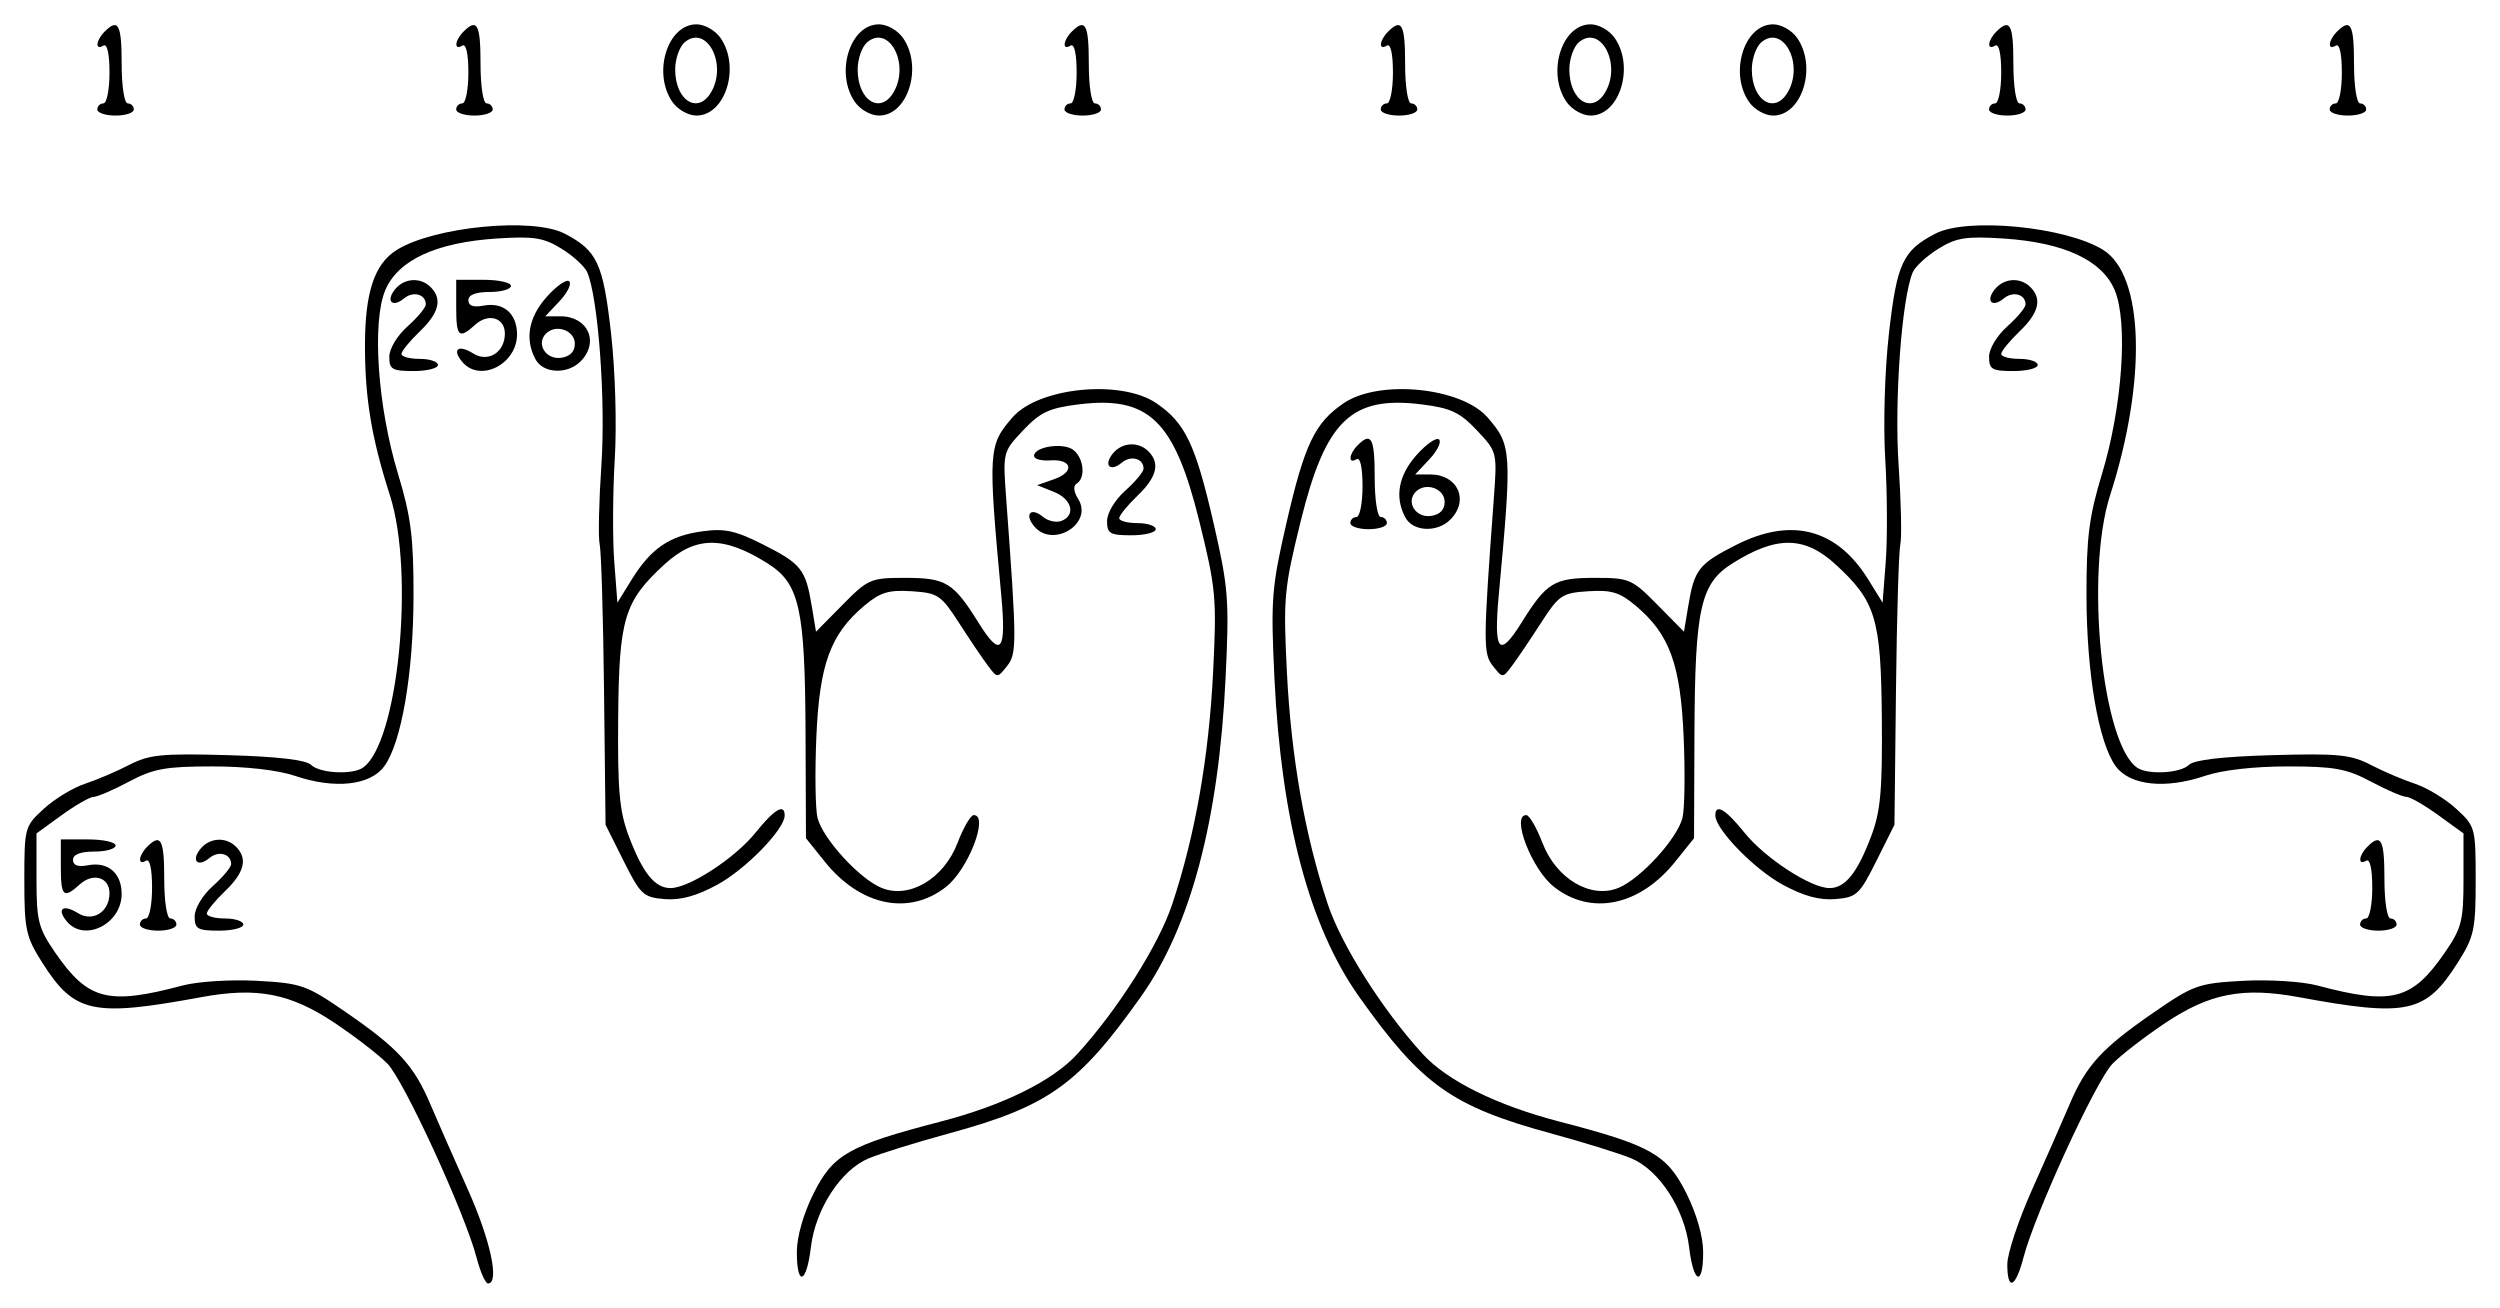
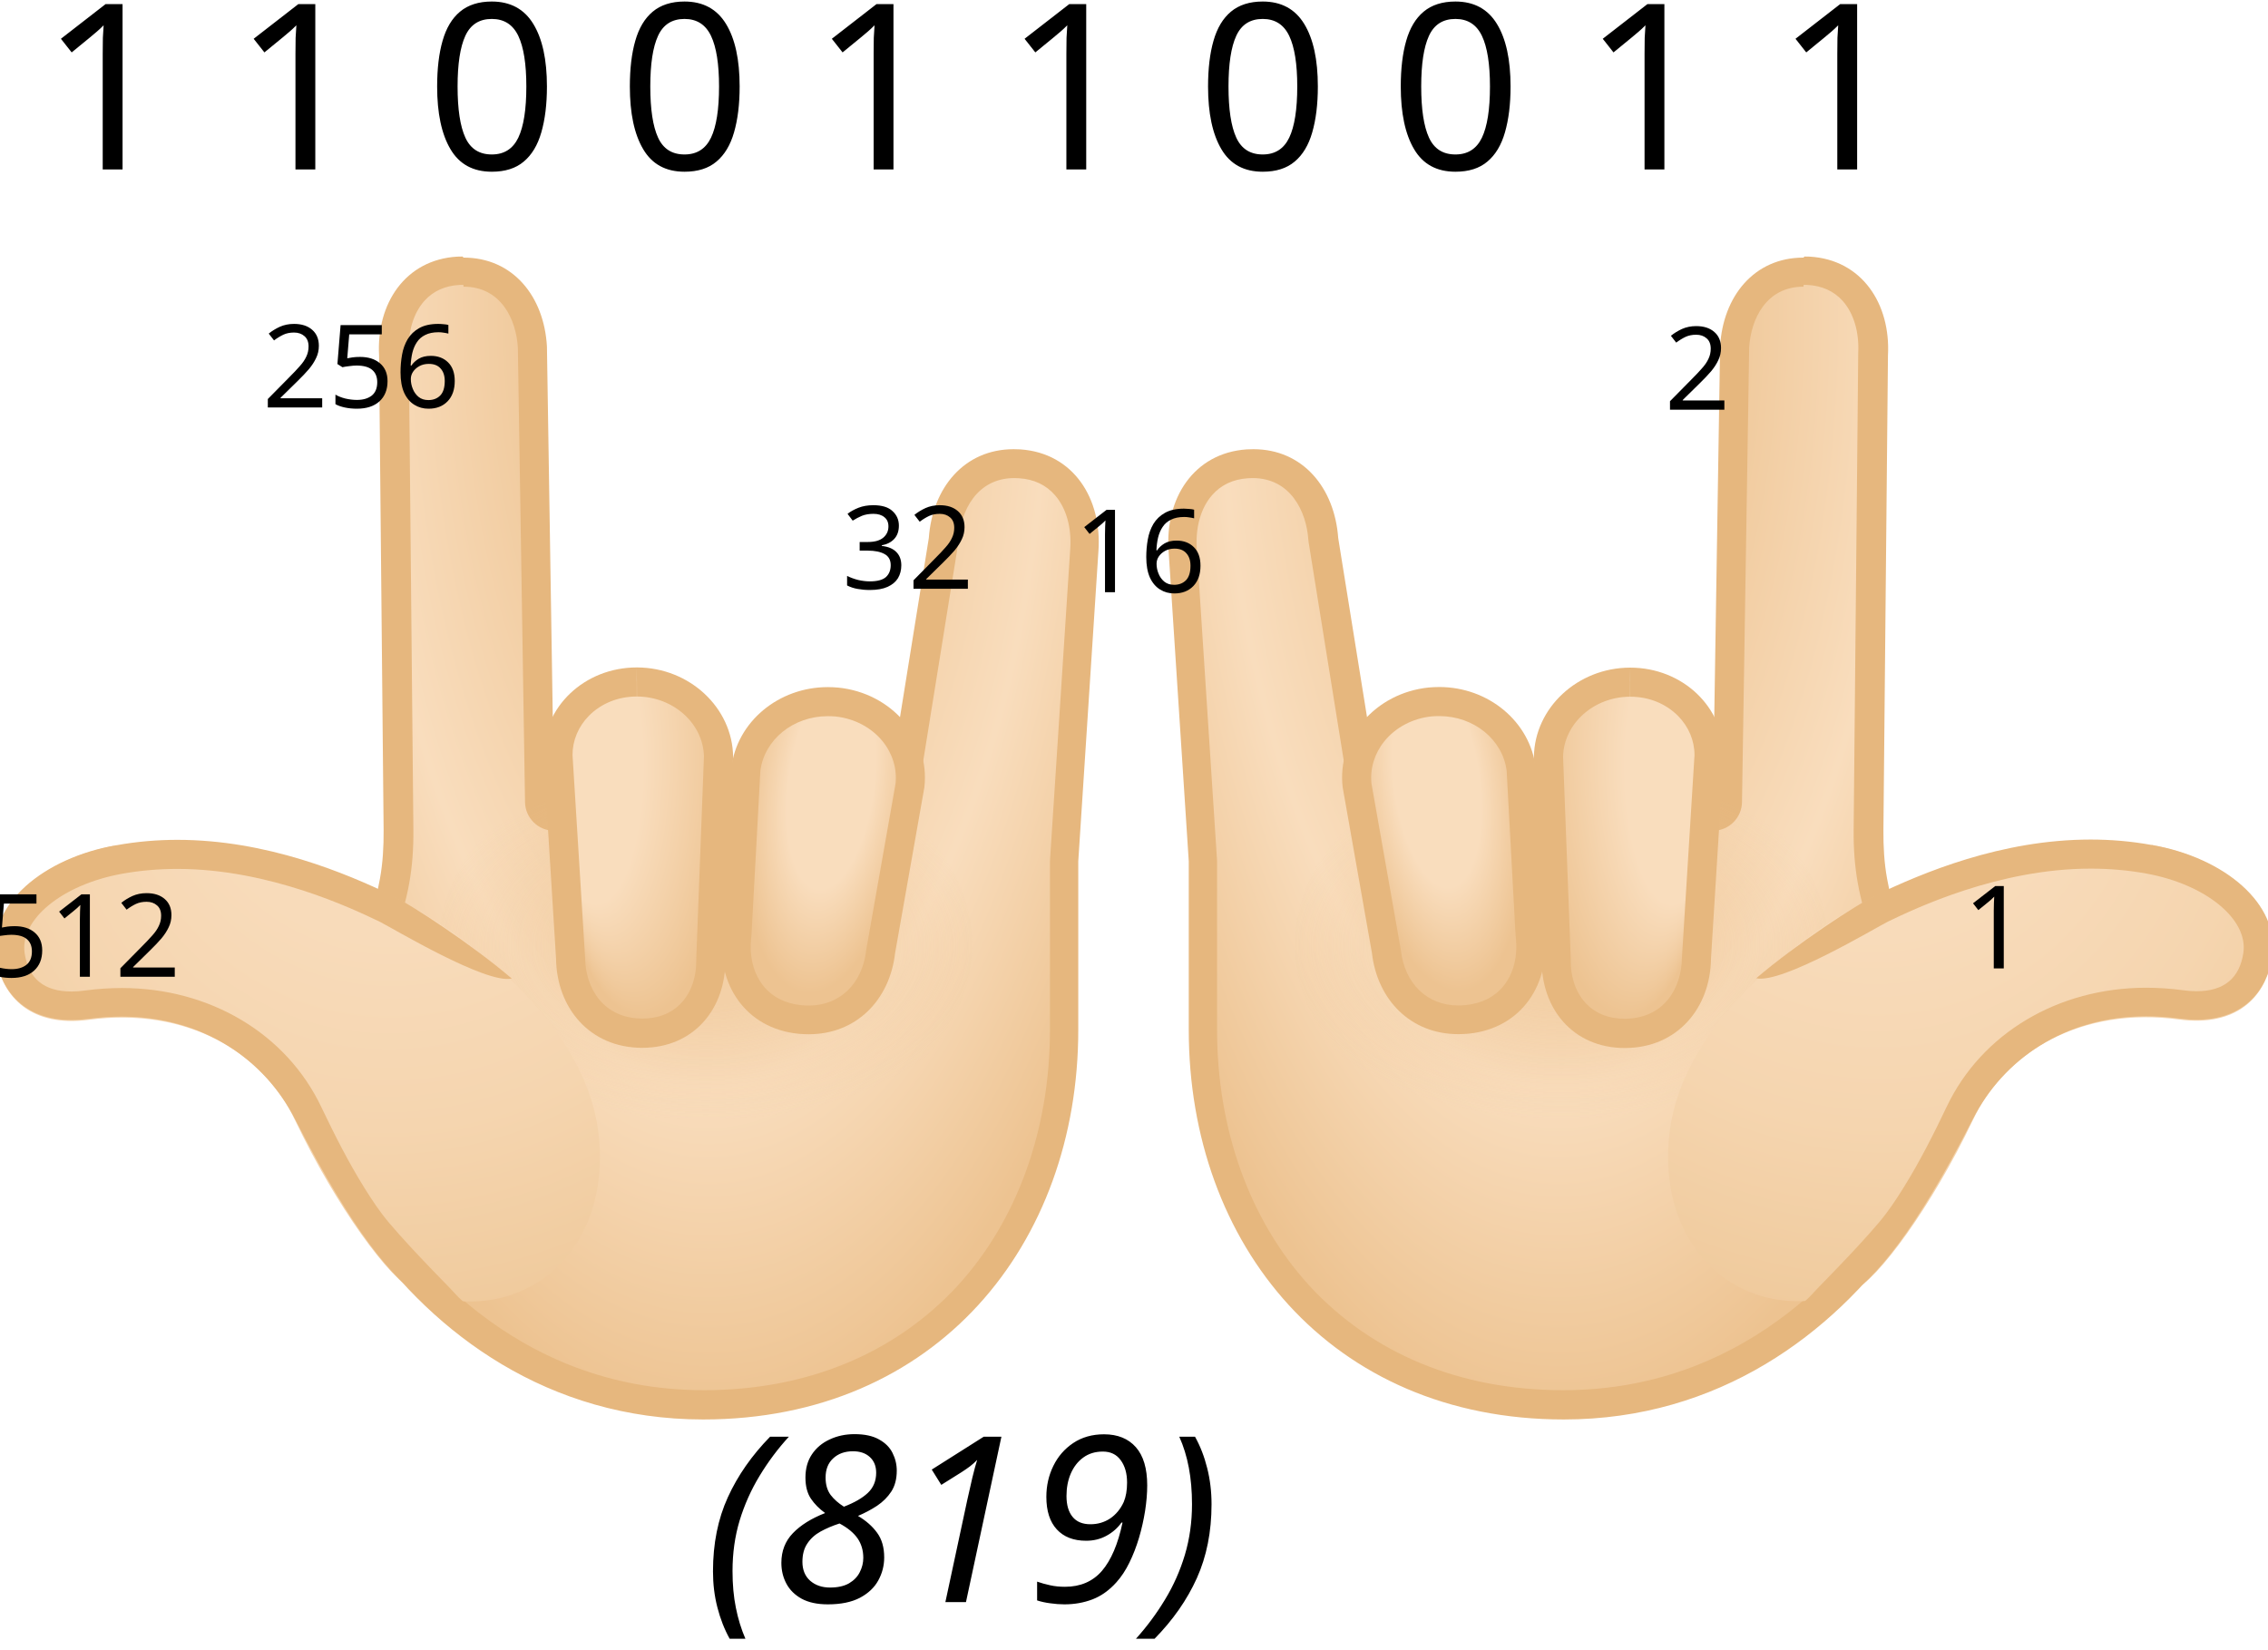
- <svg xmlns="http://www.w3.org/2000/svg" version="1.1" width="411" height="215" id="svg2">
-   <defs id="defs6" />
-   <path d="m 78.346,206.75 c -1.9,-7.283 -11.934,-29.119 -14.65,-31.881 -1.423,-1.447 -5.324,-4.459 -8.67,-6.693 -7.31,-4.881 -12.765,-5.936 -21.949,-4.242 -17.882,3.298 -20.847,2.652 -26.14,-5.694 C 4.257,154.014 4,152.833 4,144.748 c 0,-8.702 0.058,-8.913 3.216,-11.798 1.769,-1.616 4.806,-3.459 6.75,-4.097 1.944,-0.638 5.223,-2.037 7.287,-3.109 3.264,-1.695 5.377,-1.903 16.201,-1.596 8.199,0.232 12.874,0.779 13.697,1.603 1.36,1.36 6.676,1.665 8.46,0.485 C 65.428,122.386 68.24,94.299 64.098,81.415 61.093,72.065 60,65.516 60,56.852 c 0,-8.8 1.546,-13.463 5.227,-15.762 6.115,-3.819 22.334,-5.403 27.575,-2.693 5.366,2.775 6.346,4.865 7.644,16.303 0.702,6.19 0.968,15.068 0.621,20.799 -0.333,5.5 -0.371,13.056 -0.086,16.79 l 0.519,6.79 2.344,-3.79 c 3.164,-5.117 6.202,-7.198 11.586,-7.936 3.741,-0.513 5.482,-0.132 10.116,2.213 6.196,3.135 6.91,4.046 7.914,10.111 l 0.692,4.179 4.366,-4.429 C 142.697,95.19 143.135,95 148.751,95 c 6.775,0 7.975,0.732 12.136,7.403 3.67,5.883 4.579,4.755 3.714,-4.611 -2.188,-23.69 -2.131,-24.591 1.852,-29.172 4.291,-4.935 17.777,-6.288 23.596,-2.366 4.787,3.226 6.479,6.757 9.464,19.747 2.441,10.624 2.591,12.567 1.971,25.5 -1.122,23.395 -5.76,40.856 -13.903,52.338 -10.318,14.549 -15.253,18.057 -31.694,22.533 -5.288,1.44 -11.173,3.269 -13.079,4.065 -4.583,1.915 -8.756,8.339 -9.501,14.624 -0.711,5.999 -2.306,6.546 -2.306,0.789 0,-2.527 1.075,-6.301 2.75,-9.65 3.213,-6.427 5.801,-7.89 20.887,-11.811 10.32,-2.682 18.448,-6.702 22.477,-11.117 6.611,-7.244 13.374,-17.918 15.6,-24.624 3.767,-11.343 6.017,-24.12 6.719,-38.148 0.61,-12.19 0.469,-13.736 -2.269,-24.818 -4.098,-16.587 -8.301,-20.645 -19.879,-19.199 -4.808,0.601 -6.28,1.292 -9.085,4.266 -3.329,3.53 -3.344,3.59 -2.787,11.15 1.766,23.946 1.774,25.542 0.142,27.601 -1.586,2 -1.586,2 -3.099,0 -0.833,-1.1 -2.963,-4.25 -4.734,-7 -3.019,-4.686 -3.51,-5.019 -7.836,-5.299 -3.8,-0.246 -5.176,0.173 -7.794,2.376 -5.576,4.692 -7.373,9.615 -7.886,21.605 -0.251,5.875 -0.164,11.849 0.194,13.275 0.856,3.412 6.869,9.998 10.502,11.503 4.56,1.889 10.262,-1.48 12.522,-7.398 0.958,-2.508 2.155,-4.561 2.659,-4.561 2.544,0 -0.896,8.922 -4.549,11.795 -6.109,4.806 -14.095,3.147 -19.945,-4.143 L 132.5,137.803 132.432,120.651 c -0.082,-20.664 -0.981,-24.711 -6.224,-28.019 -7.261,-4.582 -11.879,-4.532 -17.006,0.185 -6.576,6.05 -7.429,8.864 -7.572,24.995 -0.108,12.181 0.192,15.542 1.757,19.688 2.27,6.015 4.27,8.5 6.84,8.5 3.069,0 10.616,-4.922 13.996,-9.127 3.092,-3.848 4.777,-4.84 4.777,-2.814 0,2.268 -6.382,8.832 -11.067,11.381 -3.438,1.871 -6.06,2.587 -8.68,2.371 -3.487,-0.289 -3.964,-0.733 -6.727,-6.264 l -2.973,-5.953 -0.25,-22.047 C 99.165,101.421 98.843,90.6 98.588,89.5 98.332,88.4 98.46,82.506 98.872,76.401 99.587,65.795 98.35,48.98 96.544,44.77 96.136,43.819 94.238,42.074 92.328,40.893 89.374,39.068 87.779,38.816 81.677,39.211 c -9.978,0.646 -16.262,3.559 -18.336,8.498 -2.22,5.287 -1.254,19.179 2.099,30.218 2.121,6.982 2.557,10.41 2.543,20 -0.019,12.8 -1.987,24.24 -4.829,28.074 -2.329,3.141 -8.15,3.759 -14.642,1.555 C 45.704,126.602 40.441,126 34.919,126 c -7.693,0 -9.698,0.366 -13.707,2.5 -2.583,1.375 -5.195,2.5 -5.804,2.5 -0.609,0 -2.975,1.353 -5.258,3.006 L 6,137.013 6,144.576 c 0,6.801 0.309,8.012 3.059,12.009 5.401,7.85 8.678,8.701 20.941,5.436 2.506,-0.667 7.932,-1.011 12.247,-0.775 7.314,0.399 8.133,0.689 14.659,5.189 8.551,5.896 11.115,8.689 13.83,15.065 1.171,2.75 3.959,9.091 6.196,14.092 C 80.646,203.891 82.166,211 80.227,211 c -0.425,0 -1.272,-1.913 -1.881,-4.25 z M 330,207.842 c 0,-1.737 1.83,-7.25 4.067,-12.25 2.237,-5 5.026,-11.342 6.196,-14.092 2.715,-6.376 5.279,-9.169 13.83,-15.065 6.527,-4.5 7.345,-4.79 14.659,-5.189 4.314,-0.235 9.74,0.108 12.247,0.775 12.264,3.264 15.54,2.414 20.941,-5.436 C 404.691,152.588 405,151.377 405,144.576 l 0,-7.564 -4.15,-3.006 C 398.567,132.353 396.201,131 395.592,131 c -0.609,0 -3.221,-1.125 -5.804,-2.5 -4.009,-2.134 -6.015,-2.5 -13.707,-2.5 -5.522,0 -10.785,0.602 -13.592,1.555 -6.492,2.204 -12.314,1.586 -14.642,-1.555 -2.842,-3.834 -4.81,-15.274 -4.829,-28.074 -0.014,-9.59 0.421,-13.018 2.543,-20 3.354,-11.038 4.319,-24.931 2.099,-30.218 -2.074,-4.939 -8.358,-7.852 -18.336,-8.498 -6.103,-0.395 -7.697,-0.143 -10.651,1.682 -1.911,1.181 -3.808,2.925 -4.216,3.877 -1.806,4.21 -3.044,21.024 -2.328,31.631 0.412,6.104 0.54,11.999 0.284,13.099 -0.256,1.1 -0.578,11.921 -0.715,24.047 l -0.25,22.047 -2.973,5.953 c -2.762,5.531 -3.24,5.975 -6.727,6.264 -2.619,0.217 -5.242,-0.499 -8.68,-2.371 C 288.382,142.89 282,136.327 282,134.059 c 0,-2.027 1.685,-1.034 4.777,2.814 3.38,4.205 10.927,9.127 13.996,9.127 2.57,0 4.57,-2.485 6.84,-8.5 1.565,-4.147 1.865,-7.507 1.757,-19.688 -0.143,-16.131 -0.996,-18.946 -7.572,-24.995 -5.127,-4.717 -9.745,-4.767 -17.006,-0.185 -5.243,3.308 -6.142,7.356 -6.224,28.019 l -0.068,17.151 -3.089,3.849 c -5.85,7.29 -13.836,8.949 -19.945,4.143 C 251.814,142.922 248.373,134 250.917,134 c 0.505,0 1.701,2.052 2.659,4.561 2.26,5.918 7.962,9.287 12.522,7.398 3.633,-1.505 9.645,-8.09 10.502,-11.503 0.358,-1.427 0.445,-7.4 0.194,-13.275 -0.513,-11.99 -2.31,-16.913 -7.886,-21.605 -2.618,-2.203 -3.994,-2.622 -7.794,-2.376 -4.325,0.28 -4.817,0.613 -7.836,5.299 -1.771,2.75 -3.902,5.9 -4.734,7 -1.514,2 -1.514,2 -3.099,0 -1.632,-2.058 -1.624,-3.654 0.142,-27.601 0.557,-7.56 0.542,-7.62 -2.787,-11.15 -2.805,-2.974 -4.278,-3.665 -9.085,-4.266 -11.579,-1.447 -15.782,2.612 -19.879,19.199 -2.738,11.082 -2.879,12.627 -2.269,24.818 0.702,14.028 2.953,26.805 6.719,38.148 2.227,6.706 8.989,17.38 15.6,24.624 4.029,4.415 12.157,8.435 22.477,11.117 15.085,3.921 17.673,5.384 20.887,11.811 1.675,3.349 2.75,7.123 2.75,9.65 0,5.756 -1.596,5.21 -2.306,-0.789 -0.744,-6.285 -4.918,-12.71 -9.501,-14.624 -1.905,-0.796 -7.791,-2.625 -13.079,-4.065 C 238.673,181.895 233.738,178.386 223.42,163.838 215.277,152.356 210.639,134.895 209.517,111.5 208.897,98.567 209.047,96.624 211.488,86 c 2.985,-12.99 4.677,-16.521 9.464,-19.747 5.819,-3.921 19.305,-2.569 23.596,2.366 3.982,4.581 4.04,5.482 1.852,29.172 -0.865,9.366 0.043,10.494 3.714,4.611 C 254.274,95.732 255.474,95 262.249,95 c 5.615,0 6.054,0.19 10.233,4.429 l 4.366,4.429 0.692,-4.179 c 1.004,-6.065 1.718,-6.976 7.914,-10.111 9.083,-4.596 16.537,-2.63 21.702,5.723 L 309.5,99.08 310.019,92.29 C 310.304,88.556 310.266,81 309.933,75.5 c -0.347,-5.732 -0.082,-14.609 0.621,-20.799 1.298,-11.438 2.278,-13.528 7.644,-16.303 5.241,-2.71 21.459,-1.127 27.575,2.693 6.706,4.188 7.189,21.472 1.129,40.325 -4.142,12.884 -1.329,40.971 4.488,44.82 1.784,1.18 7.1,0.875 8.46,-0.485 0.823,-0.823 5.498,-1.37 13.697,-1.603 10.824,-0.307 12.937,-0.099 16.201,1.596 2.064,1.072 5.344,2.471 7.287,3.109 1.944,0.638 4.981,2.482 6.75,4.097 3.158,2.885 3.216,3.096 3.216,11.798 0,8.085 -0.257,9.266 -2.937,13.492 -5.293,8.346 -8.258,8.992 -26.14,5.694 -9.184,-1.694 -14.639,-0.639 -21.949,4.242 -3.346,2.234 -7.247,5.246 -8.67,6.693 -2.716,2.762 -12.75,24.598 -14.65,31.881 C 331.348,211.757 330,212.312 330,207.842 z M 10.98,151.476 C 9.252,149.394 10.357,148.581 12.821,150.121 15.261,151.644 18,149.913 18,146.846 18,144.226 15.306,143.413 13.134,145.379 10.439,147.818 10,147.415 10,142.5 l 0,-4.5 4.5,0 c 2.475,0 4.5,0.45 4.5,1 0,0.55 -1.575,1 -3.5,1 -2.286,0 -3.5,0.472 -3.5,1.361 0,0.914 0.824,1.204 2.506,0.882 C 17.759,141.622 20,143.548 20,146.967 c 0,4.94 -6.122,8 -9.02,4.508 z M 23,152 c 0,-0.55 0.45,-1 1,-1 0.55,0 1,-2.277 1,-5.059 0,-3.118 -0.384,-4.822 -1,-4.441 -1.4,0.865 -1.251,-0.849 0.2,-2.3 2.248,-2.248 2.8,-1.204 2.8,5.3 0,3.667 0.436,6.5 1,6.5 0.55,0 1,0.45 1,1 0,0.55 -1.35,1 -3,1 -1.65,0 -3,-0.45 -3,-1 z m 9,-1.335 c 0,-1.333 1.287,-3.481 3,-5.008 1.65,-1.47 3,-3.093 3,-3.606 0,-1.678 -2.055,-2.251 -3.568,-0.995 -1.946,1.615 -3.075,0.424 -1.452,-1.532 1.517,-1.828 4.169,-1.975 5.82,-0.324 1.954,1.954 1.39,4.244 -1.8,7.3 -1.65,1.581 -3,3.24 -3,3.687 0,0.447 1.35,0.813 3,0.813 1.65,0 3,0.45 3,1 0,0.55 -1.8,1 -4,1 -3.524,0 -4,-0.278 -4,-2.335 z M 388,152 c 0,-0.55 0.45,-1 1,-1 0.55,0 1,-2.277 1,-5.059 0,-3.118 -0.384,-4.822 -1,-4.441 -1.4,0.865 -1.251,-0.849 0.2,-2.3 2.248,-2.248 2.8,-1.204 2.8,5.3 0,3.667 0.436,6.5 1,6.5 0.55,0 1,0.45 1,1 0,0.55 -1.35,1 -3,1 -1.65,0 -3,-0.45 -3,-1 z M 170.022,86.526 c -1.669,-2.011 -0.555,-3.214 1.441,-1.557 0.831,0.69 2.192,0.993 3.024,0.674 2.433,-0.934 1.743,-3.601 -1.237,-4.787 l -2.75,-1.094 2.8,-0.981 c 3.429,-1.201 2.97,-3.351 -0.659,-3.093 C 171.188,75.792 170,75.463 170,74.957 c 0,-1.555 4.918,-2.27 6.513,-0.947 1.686,1.399 1.979,4.567 0.507,5.477 -0.617,0.381 -0.527,1.331 0.243,2.562 2.512,4.022 -4.183,8.161 -7.241,4.477 z M 182,85.665 c 0,-1.333 1.287,-3.481 3,-5.008 1.65,-1.47 3,-3.093 3,-3.606 0,-1.678 -2.055,-2.251 -3.568,-0.995 -1.946,1.615 -3.075,0.424 -1.452,-1.532 1.517,-1.828 4.169,-1.975 5.82,-0.324 1.954,1.954 1.39,4.244 -1.8,7.3 -1.65,1.581 -3,3.24 -3,3.687 0,0.447 1.35,0.813 3,0.813 1.65,0 3,0.45 3,1 0,0.55 -1.8,1 -4,1 -3.524,0 -4,-0.278 -4,-2.335 z M 222,86 c 0,-0.55 0.45,-1 1,-1 0.55,0 1,-2.277 1,-5.059 0,-3.118 -0.384,-4.822 -1,-4.441 -1.4,0.865 -1.251,-0.849 0.2,-2.3 2.248,-2.248 2.8,-1.204 2.8,5.3 0,3.667 0.436,6.5 1,6.5 0.55,0 1,0.45 1,1 0,0.55 -1.35,1 -3,1 -1.65,0 -3,-0.45 -3,-1 z m 9.035,-0.934 c -1.791,-3.346 -1.138,-6.919 1.882,-10.299 1.605,-1.796 3.256,-2.926 3.671,-2.512 0.414,0.414 -0.302,1.876 -1.592,3.249 L 232.651,78 l 2.474,0 c 4.557,0 6.457,4.274 3.303,7.429 -2.172,2.172 -6.141,1.978 -7.393,-0.363 z M 237.5,82.514 c 0,-2.206 -3.109,-3.305 -4.739,-1.675 -1.681,1.681 -0.023,4.337 2.485,3.981 C 236.721,84.611 237.5,83.813 237.5,82.514 z M 64,58.665 c 0,-1.333 1.287,-3.481 3,-5.008 1.65,-1.47 3,-3.093 3,-3.606 0,-1.678 -2.055,-2.251 -3.568,-0.995 -1.946,1.615 -3.075,0.424 -1.452,-1.532 C 66.497,45.696 69.149,45.549 70.8,47.2 c 1.954,1.954 1.39,4.244 -1.8,7.3 -1.65,1.581 -3,3.24 -3,3.687 C 66,58.634 67.35,59 69,59 c 1.65,0 3,0.45 3,1 0,0.55 -1.8,1 -4,1 -3.524,0 -4,-0.278 -4,-2.335 z m 11.98,0.811 C 74.252,57.394 75.357,56.581 77.821,58.121 80.261,59.644 83,57.913 83,54.846 83,52.226 80.306,51.413 78.134,53.379 75.439,55.818 75,55.415 75,50.5 l 0,-4.5 4.5,0 c 2.475,0 4.5,0.45 4.5,1 0,0.55 -1.575,1 -3.5,1 -2.286,0 -3.5,0.472 -3.5,1.361 0,0.914 0.824,1.204 2.506,0.882 C 82.759,49.622 85,51.548 85,54.967 c 0,4.94 -6.122,8 -9.02,4.508 z m 12.055,-0.41 c -1.791,-3.346 -1.138,-6.919 1.882,-10.299 1.605,-1.796 3.256,-2.926 3.671,-2.512 0.414,0.414 -0.302,1.876 -1.592,3.249 L 89.651,52 l 2.474,0 c 4.557,0 6.457,4.274 3.303,7.429 -2.172,2.172 -6.141,1.978 -7.393,-0.363 z M 94.5,56.514 c 0,-2.206 -3.109,-3.305 -4.739,-1.675 -1.681,1.681 -0.023,4.337 2.485,3.981 C 93.721,58.611 94.5,57.813 94.5,56.514 z M 327,58.665 c 0,-1.333 1.287,-3.481 3,-5.008 1.65,-1.47 3,-3.093 3,-3.606 0,-1.678 -2.055,-2.251 -3.568,-0.995 -1.946,1.615 -3.075,0.424 -1.452,-1.532 1.517,-1.828 4.169,-1.975 5.82,-0.324 1.954,1.954 1.39,4.244 -1.8,7.3 -1.65,1.581 -3,3.24 -3,3.687 0,0.447 1.35,0.813 3,0.813 1.65,0 3,0.45 3,1 0,0.55 -1.8,1 -4,1 -3.524,0 -4,-0.278 -4,-2.335 z M 16,18 c 0,-0.55 0.45,-1 1,-1 0.55,0 1,-2.277 1,-5.059 C 18,8.823 17.616,7.119 17,7.5 15.6,8.365 15.749,6.651 17.2,5.2 19.448,2.952 20,3.996 20,10.5 c 0,3.667 0.436,6.5 1,6.5 0.55,0 1,0.45 1,1 0,0.55 -1.35,1 -3,1 -1.65,0 -3,-0.45 -3,-1 z m 59,0 c 0,-0.55 0.45,-1 1,-1 0.55,0 1,-2.277 1,-5.059 C 77,8.823 76.616,7.119 76,7.5 74.6,8.365 74.749,6.651 76.2,5.2 78.448,2.952 79,3.996 79,10.5 c 0,3.667 0.436,6.5 1,6.5 0.55,0 1,0.45 1,1 0,0.55 -1.35,1 -3,1 -1.65,0 -3,-0.45 -3,-1 z m 35.557,-1.223 C 107.237,12.038 109.718,4 114.5,4 c 1.333,0 3.074,0.982 3.943,2.223 C 121.763,10.962 119.282,19 114.5,19 c -1.333,0 -3.074,-0.982 -3.943,-2.223 z m 6.47,-1.827 C 119.531,10.271 116.075,4.033 112.584,6.93 111.713,7.653 111,9.675 111,11.422 c 0,5.241 3.891,7.519 6.026,3.528 z m 23.53,1.827 C 137.237,12.038 139.718,4 144.5,4 c 1.333,0 3.074,0.982 3.943,2.223 C 151.763,10.962 149.282,19 144.5,19 c -1.333,0 -3.074,-0.982 -3.943,-2.223 z m 6.47,-1.827 C 149.531,10.271 146.075,4.033 142.584,6.93 141.713,7.653 141,9.675 141,11.422 c 0,5.241 3.891,7.519 6.026,3.528 z M 175,18 c 0,-0.55 0.45,-1 1,-1 0.55,0 1,-2.277 1,-5.059 0,-3.118 -0.384,-4.822 -1,-4.441 -1.4,0.865 -1.251,-0.849 0.2,-2.3 2.248,-2.248 2.8,-1.204 2.8,5.3 0,3.667 0.436,6.5 1,6.5 0.55,0 1,0.45 1,1 0,0.55 -1.35,1 -3,1 -1.65,0 -3,-0.45 -3,-1 z m 52,0 c 0,-0.55 0.45,-1 1,-1 0.55,0 1,-2.277 1,-5.059 0,-3.118 -0.384,-4.822 -1,-4.441 -1.4,0.865 -1.251,-0.849 0.2,-2.3 2.248,-2.248 2.8,-1.204 2.8,5.3 0,3.667 0.436,6.5 1,6.5 0.55,0 1,0.45 1,1 0,0.55 -1.35,1 -3,1 -1.65,0 -3,-0.45 -3,-1 z m 30.557,-1.223 C 254.237,12.038 256.718,4 261.5,4 c 1.333,0 3.074,0.982 3.943,2.223 C 268.763,10.962 266.282,19 261.5,19 c -1.333,0 -3.074,-0.982 -3.943,-2.223 z m 6.47,-1.827 C 266.531,10.271 263.075,4.033 259.584,6.93 258.713,7.653 258,9.675 258,11.422 c 0,5.241 3.891,7.519 6.026,3.528 z m 23.53,1.827 C 284.237,12.038 286.718,4 291.5,4 c 1.333,0 3.074,0.982 3.943,2.223 C 298.763,10.962 296.282,19 291.5,19 c -1.333,0 -3.074,-0.982 -3.943,-2.223 z m 6.47,-1.827 C 296.531,10.271 293.075,4.033 289.584,6.93 288.713,7.653 288,9.675 288,11.422 c 0,5.241 3.891,7.519 6.026,3.528 z M 327,18 c 0,-0.55 0.45,-1 1,-1 0.55,0 1,-2.277 1,-5.059 0,-3.118 -0.384,-4.822 -1,-4.441 -1.4,0.865 -1.251,-0.849 0.2,-2.3 2.248,-2.248 2.8,-1.204 2.8,5.3 0,3.667 0.436,6.5 1,6.5 0.55,0 1,0.45 1,1 0,0.55 -1.35,1 -3,1 -1.65,0 -3,-0.45 -3,-1 z m 56,0 c 0,-0.55 0.45,-1 1,-1 0.55,0 1,-2.277 1,-5.059 0,-3.118 -0.384,-4.822 -1,-4.441 -1.4,0.865 -1.251,-0.849 0.2,-2.3 2.248,-2.248 2.8,-1.204 2.8,5.3 0,3.667 0.436,6.5 1,6.5 0.55,0 1,0.45 1,1 0,0.55 -1.35,1 -3,1 -1.65,0 -3,-0.45 -3,-1 z" id="path2987" style="fill:#000000" />
+ <svg xmlns="http://www.w3.org/2000/svg" class="iconify iconify--noto" width="1463" height="1064" aria-hidden="true" preserveAspectRatio="xMidYMid" role="img" version="1.1" viewBox="0 0 234 170">
+   <defs>
+     <radialGradient id="IconifyId17ecdb2904d178eab9960-2" cx="67.2" cy="493" r="80.7" gradientTransform="matrix(.786 .232 -.253 .843 -28.6 -436)" gradientUnits="userSpaceOnUse">
+       <stop stop-color="#F9DDBD" offset="0" />
+       <stop stop-color="#F8DBBA" offset=".327" />
+       <stop stop-color="#F5D5AF" offset=".604" />
+       <stop stop-color="#F0CB9E" offset=".862" />
+       <stop stop-color="#EDC391" offset="1" />
+     </radialGradient>
+     <radialGradient id="IconifyId17ecdb2904d178eab9959-4" cx="-439" cy="70.3" r="22.1" gradientTransform="matrix(-.123 .977 .395 .0458 -138 428)" gradientUnits="userSpaceOnUse">
+       <stop stop-color="#F9DDBD" offset=".5" />
+       <stop stop-color="#EDC391" offset="1" />
+     </radialGradient>
+     <radialGradient id="IconifyId17ecdb2904d178eab9958-5" cx="49.1" cy="258" r="29.6" fx="55.2" fy="230" gradientTransform="matrix(.00672 .985 .336 .00369 -163 -52.2)" gradientUnits="userSpaceOnUse">
+       <stop stop-color="#F9DDBD" offset=".5" />
+       <stop stop-color="#EDC391" offset="1" />
+     </radialGradient>
+     <radialGradient id="IconifyId17ecdb2904d178eab9957-3" cx="48.1" cy="75.2" r="29.6" gradientTransform="matrix(1 0 0 .61 21.1 -26.9)" gradientUnits="userSpaceOnUse">
+       <stop stop-color="#EDC391" offset=".34" />
+       <stop stop-color="#EDC391" stop-opacity="0" offset="1" />
+     </radialGradient>
+     <radialGradient id="IconifyId17ecdb2904d178eab9956-5" cx="48" cy="9.95" r="116" gradientTransform="matrix(.00218 .991 .442 -.00095 -73.6 -93.2)" gradientUnits="userSpaceOnUse">
+       <stop stop-color="#EDC391" offset=".242" />
+       <stop stop-color="#F9DDBD" offset=".688" />
+       <stop stop-color="#EDC391" offset=".992" />
+     </radialGradient>
+   </defs>
+   <radialGradient id="IconifyId17ecdb2904d178eab9956" cx="48" cy="9.95" r="116" gradientTransform="matrix(-.00218 .991 -.442 -.00095 52.5 -37)" gradientUnits="userSpaceOnUse">
+     <stop stop-color="#EDC391" offset=".242" />
+     <stop stop-color="#F9DDBD" offset=".688" />
+     <stop stop-color="#EDC391" offset=".992" />
+   </radialGradient>
+   <radialGradient id="IconifyId17ecdb2904d178eab9957" cx="48.1" cy="75.2" r="29.6" gradientTransform="matrix(1 0 0 .61 0 29.2)" gradientUnits="userSpaceOnUse">
+     <stop stop-color="#EDC391" offset=".34" />
+     <stop stop-color="#EDC391" stop-opacity="0" offset="1" />
+   </radialGradient>
+   <radialGradient id="IconifyId17ecdb2904d178eab9958" cx="49.1" cy="258" r="29.6" fx="55.2" fy="230" gradientTransform="matrix(-.00672 .985 -.336 .00369 142 4.02)" gradientUnits="userSpaceOnUse">
+     <stop stop-color="#F9DDBD" offset=".5" />
+     <stop stop-color="#EDC391" offset="1" />
+   </radialGradient>
+   <radialGradient id="IconifyId17ecdb2904d178eab9959" cx="-439" cy="70.3" r="22.1" gradientTransform="matrix(.123 .977 -.395 .0458 117 484)" gradientUnits="userSpaceOnUse">
+     <stop stop-color="#F9DDBD" offset=".5" />
+     <stop stop-color="#EDC391" offset="1" />
+   </radialGradient>
+   <radialGradient id="IconifyId17ecdb2904d178eab9960" cx="67.2" cy="493" r="80.7" gradientTransform="matrix(-.786 .232 .253 .843 7.46 -380)" gradientUnits="userSpaceOnUse">
+     <stop stop-color="#F9DDBD" offset="0" />
+     <stop stop-color="#F8DBBA" offset=".327" />
+     <stop stop-color="#F5D5AF" offset=".604" />
+     <stop stop-color="#F0CB9E" offset=".862" />
+     <stop stop-color="#EDC391" offset="1" />
+   </radialGradient>
+   <g transform="translate(113 22.3)">
+     <path d="m48.3 122c-21.9 0-37.2-15.9-37.2-38.8v-17.4l-2.08-32.1c-0.19-2.65 0.5-5.01 1.93-6.66 1.17-1.35 2.81-2.13 4.73-2.27 0.2-0.01 0.4-0.02 0.59-0.02 4.07 0 6.92 3.05 7.25 7.77 0 0.04 0.01 0.09 0.01 0.13l3.86 24c0.12 0.72 0.74 1.26 1.47 1.26 9.94 0.05 23.2 1.28 34.6 3.21a1.48 1.48 0 0 0 1.21-0.33c0.34-0.28 0.53-0.69 0.54-1.13l0.74-47c0.21-3.8 2.49-7.7 7.1-7.7 0.15 0 0.3 0 0.46 0.01 2.11 0.11 3.86 1.02 5.05 2.61 1.16 1.56 1.73 3.7 1.6 6.02l-0.47 49c-0.02 1.94 0.11 3.66 0.4 5.27 1.35 7.53 4.85 9.15 7.16 10.2 1 0.47 1.58 0.75 1.84 1.25 1.76 3.39 0.3 12.3-5.18 21.3-3.88 6.41-15.2 21.3-35.6 21.3z" fill="url(#IconifyId17ecdb2904d178eab9956)" />
+     <path d="m73.1 7c0.12 0 0.25 0 0.38 0.01 1.5 0.08 2.72 0.63 3.63 1.64 1.14 1.27 1.73 3.24 1.61 5.41v0.14l-0.47 49c-0.02 2.03 0.12 3.84 0.43 5.55 1.49 8.29 5.57 10.2 8 11.3 0.42 0.2 0.99 0.46 1.15 0.61 1.26 2.51 0.5 10.5-5.15 19.8-3.77 6.18-14.6 20.6-34.4 20.6-10.6 0-19.7-3.75-26.2-10.8-6.14-6.73-9.51-16.1-9.51-26.4v-17.4c0-0.06 0-0.13-0.01-0.19l-2.08-32c-0.16-2.21 0.41-4.24 1.57-5.56 0.92-1.06 2.16-1.65 3.7-1.75 0.17-0.01 0.33-0.02 0.49-0.02 3.91 0 5.55 3.44 5.75 6.38l0.03 0.26 3.86 24a2.99 2.99 0 0 0 2.95 2.52c9.86 0.05 23 1.27 34.4 3.19 0.17 0.03 0.33 0.04 0.5 0.04a3 3 0 0 0 3-2.95l0.74-46.9c0.17-2.92 1.74-6.29 5.6-6.29m0-3c-5.09 0-8.31 4-8.6 9.17l-0.74 47c-10.6-1.79-24-3.18-34.8-3.23l-3.86-24c-0.37-5.19-3.66-9.17-8.75-9.17-0.23 0-0.46 0.01-0.7 0.02-5.48 0.38-8.44 5.09-8.05 10.5l2.08 32v17.4c0 22.1 14.6 40.2 38.7 40.2 32 0 47-35.5 42.2-44.8-1.53-2.95-7.04-0.96-8.85-11-0.3-1.64-0.39-3.32-0.38-4.99l0.47-49c0.29-5.32-2.68-9.89-8.08-10.2-0.18-0.01-0.36-0.01-0.53-0.01z" fill="#e6b77e" />
+     <ellipse cx="48.1" cy="75.1" rx="27.5" ry="20.5" fill="url(#IconifyId17ecdb2904d178eab9957)" opacity=".4" />
+     <path d="m54.7 84.2c-2.01 0-3.74-0.67-5-1.95-1.37-1.39-2.11-3.4-2.08-5.67l-0.8-21c0.05-4.17 3.82-7.64 8.4-7.66 2.36 0 4.49 0.87 6.04 2.44 1.39 1.41 2.15 3.25 2.12 5.18l-1.29 20.8c-0.06 4.61-3.08 7.79-7.36 7.81z" fill="url(#IconifyId17ecdb2904d178eab9958)" />
+     <path d="m55.2 46.5v3c1.92 0 3.67 0.71 4.94 1.99 1.09 1.11 1.69 2.54 1.69 4.04l-1.29 20.8c0 0.05 0 0.1-0.01 0.15-0.04 3.1-1.86 6.23-5.89 6.25-1.63 0-2.95-0.51-3.93-1.5-1.09-1.1-1.67-2.73-1.65-4.6v-0.15l-0.79-20.8c0.08-3.4 3.16-6.17 6.91-6.18l0.02-3m0 0h-0.04c-5.4 0.02-9.83 4.15-9.9 9.21l0.8 20.9c-0.06 5.05 3.21 9.14 8.58 9.14h0.04c5.4-0.02 8.79-4.15 8.85-9.21l1.3-20.9c0.07-5.06-4.24-9.14-9.63-9.14z" fill="#e6b77e" />
+     <path d="m37.5 82.8c-3.95 0-6.94-2.83-7.42-7.05l-3.03-17.2c-0.21-1.89 0.37-3.86 1.65-5.45 1.41-1.75 3.56-2.89 5.91-3.13 0.31-0.03 0.63-0.05 0.94-0.05 4.36 0 7.99 3.03 8.45 7.05l0.91 17c0.28 2.44-0.28 4.62-1.57 6.22-1.17 1.45-2.87 2.33-4.91 2.54-0.32 0.04-0.63 0.05-0.93 0.05z" fill="url(#IconifyId17ecdb2904d178eab9959)" />
+     <path d="m35.5 51.5c3.56 0 6.54 2.42 6.95 5.64l0.92 17c0 0.06 0.01 0.12 0.02 0.18 0.22 1.95-0.22 3.73-1.26 5.02-0.91 1.13-2.26 1.82-3.9 1.98-0.26 0.03-0.52 0.04-0.77 0.04-3.2 0-5.53-2.24-5.93-5.72l-0.03-0.18-3-17c-0.16-1.55 0.31-3.09 1.32-4.35 1.16-1.44 2.94-2.38 4.89-2.58 0.27-0.02 0.53-0.03 0.79-0.03m0-3c-0.36 0-0.72 0.02-1.09 0.05-5.5 0.56-9.48 5.18-8.88 10.3l3.02 17.1c0.55 4.81 3.98 8.37 8.91 8.37 0.35 0 0.71-0.02 1.07-0.05 5.5-0.56 8.43-5.18 7.84-10.3l-0.92-17.1c-0.56-4.81-4.9-8.37-9.95-8.37z" fill="#e6b77e" />
+     <path d="m109 64.8c7.5 1.38 13.2 6.12 12.4 11.6-0.61 4.13-3.7 7.19-9.56 6.41-10.1-1.35-18 3.32-21.3 10.4-4.19 8.8-9.88 16.6-12.4 17.6-10.7 4.02-20.3-3.74-18.9-16.2 1.53-13.2 17.1-22.5 21.2-24.5 5.86-2.82 16.7-7.35 28.5-5.2z" fill="url(#IconifyId17ecdb2904d178eab9960)" />
+     <path d="m109 64.8c-2.14-0.39-4.25-0.56-6.3-0.56-9.24 0-17.4 3.45-22.2 5.76-1.83 0.88-8.15 5-12.3 8.55 2.62 0.62 12.3-5.2 13.6-5.85 2.81-1.35 11.4-5.46 20.9-5.46 1.96 0 3.9 0.17 5.76 0.51 6.13 1.12 10.5 4.71 10 8.17-0.39 2.64-2.01 3.97-4.83 3.97-0.43 0-0.89-0.03-1.37-0.1-1.28-0.17-2.57-0.26-3.82-0.26-9.1 0-17 4.71-20.6 12.3-1.35 2.83-2.77 5.64-4.43 8.31-0.79 1.27-1.61 2.51-2.58 3.65-1.34 1.57-2.75 3.08-4.18 4.57-0.72 0.75-1.44 1.49-2.16 2.23-0.37 0.38-0.72 0.81-1.12 1.15-0.18 0.15-0.72 0.73-0.92 0.74 1.38-0.09 6.29 3.75 18.1-19.4 3.13-6.13 9.46-10.6 17.9-10.6 1.11 0 2.25 0.08 3.42 0.23 0.62 0.08 1.21 0.12 1.76 0.12 4.72 0 7.25-2.84 7.8-6.53 0.82-5.41-4.93-10.2-12.4-11.5z" fill="#e6b77e" />
+   </g>
+   <g transform="translate(142 78.5)">
+     <path d="m-69.4 66.3c21.9 0 37.2-15.9 37.2-38.8v-17.4l2.08-32.1c0.19-2.65-0.5-5.01-1.93-6.66-1.17-1.35-2.81-2.13-4.73-2.27-0.2-0.01-0.4-0.02-0.59-0.02-4.07 0-6.92 3.05-7.25 7.77 0 0.04-0.01 0.09-0.01 0.13l-3.86 24c-0.12 0.72-0.74 1.26-1.47 1.26-9.94 0.05-23.2 1.28-34.6 3.21a1.48 1.48 0 0 1-1.21-0.33c-0.34-0.28-0.53-0.69-0.54-1.13l-0.74-47c-0.21-3.8-2.49-7.7-7.1-7.7-0.15 0-0.3 0-0.46 0.01-2.11 0.11-3.86 1.02-5.05 2.61-1.16 1.56-1.73 3.7-1.6 6.02l0.47 49c0.02 1.94-0.11 3.66-0.4 5.27-1.35 7.53-4.85 9.15-7.16 10.2-1 0.47-1.58 0.75-1.84 1.25-1.76 3.39-0.3 12.3 5.18 21.3 3.88 6.41 15.1 21.3 35.6 21.3z" fill="url(#IconifyId17ecdb2904d178eab9956-5)" />
+     <path d="m-94.2-49.2c-0.12 0-0.25 0-0.38 0.01-1.5 0.08-2.72 0.63-3.63 1.64-1.14 1.27-1.73 3.24-1.61 5.41v0.14l0.47 49c0.02 2.03-0.12 3.84-0.43 5.55-1.49 8.29-5.57 10.2-8 11.3-0.42 0.2-0.99 0.46-1.15 0.61-1.26 2.51-0.5 10.5 5.15 19.8 3.77 6.18 14.6 20.6 34.4 20.6 10.6 0 19.7-3.75 26.2-10.8 6.14-6.73 9.51-16.1 9.51-26.4v-17.4c0-0.06 0-0.13 0.01-0.19l2.08-32c0.16-2.21-0.41-4.24-1.57-5.56-0.92-1.06-2.16-1.65-3.7-1.75-0.17-0.01-0.33-0.02-0.49-0.02-3.91 0-5.55 3.44-5.75 6.38l-0.03 0.26-3.86 24a2.99 2.99 0 0 1-2.95 2.52c-9.86 0.05-23 1.27-34.4 3.19-0.17 0.03-0.33 0.04-0.5 0.04a3 3 0 0 1-3-2.95l-0.74-46.9c-0.17-2.92-1.74-6.29-5.6-6.29m0-3c5.09 0 8.31 4 8.6 9.17l0.74 47c10.6-1.79 24-3.18 34.8-3.23l3.86-24c0.37-5.19 3.66-9.17 8.75-9.17 0.23 0 0.46 0.01 0.7 0.02 5.48 0.38 8.44 5.09 8.05 10.5l-2.08 32v17.4c0 22.1-14.6 40.2-38.7 40.2-32 0-47-35.5-42.2-44.8 1.53-2.95 7.04-0.96 8.85-11 0.3-1.64 0.39-3.32 0.38-4.99l-0.47-49c-0.29-5.32 2.68-9.89 8.08-10.2 0.18-0.01 0.36-0.01 0.53-0.01z" fill="#e6b77e" />
+     <ellipse transform="scale(-1,1)" cx="69.2" cy="18.9" rx="27.5" ry="20.5" fill="url(#IconifyId17ecdb2904d178eab9957-3)" opacity=".4" />
+     <path d="m-75.8 28c2.01 0 3.74-0.67 5-1.95 1.37-1.39 2.11-3.4 2.08-5.67l0.8-21c-0.05-4.17-3.82-7.64-8.4-7.66-2.36 0-4.49 0.87-6.04 2.44-1.39 1.41-2.15 3.25-2.12 5.18l1.29 20.8c0.06 4.61 3.08 7.79 7.36 7.81z" fill="url(#IconifyId17ecdb2904d178eab9958-5)" />
+     <path d="m-76.3-9.72v3c-1.92 0-3.67 0.71-4.94 1.99-1.09 1.11-1.69 2.54-1.69 4.04l1.29 20.8c0 0.05 0 0.1 0.01 0.15 0.04 3.1 1.86 6.23 5.89 6.25 1.63 0 2.95-0.51 3.93-1.5 1.09-1.1 1.67-2.73 1.65-4.6v-0.15l0.79-20.8c-0.08-3.4-3.16-6.17-6.91-6.18l-0.02-3m0 0h0.04c5.4 0.02 9.83 4.15 9.9 9.21l-0.8 20.9c0.06 5.05-3.21 9.14-8.58 9.14h-0.04c-5.4-0.02-8.79-4.15-8.85-9.21l-1.3-20.9c-0.07-5.06 4.24-9.14 9.63-9.14z" fill="#e6b77e" />
+     <path d="m-58.6 26.7c3.95 0 6.94-2.83 7.42-7.05l3.03-17.2c0.21-1.89-0.37-3.86-1.65-5.45-1.41-1.75-3.56-2.89-5.91-3.13-0.31-0.03-0.63-0.05-0.94-0.05-4.36 0-7.99 3.03-8.45 7.05l-0.91 17c-0.28 2.44 0.28 4.62 1.57 6.22 1.17 1.45 2.87 2.33 4.91 2.54 0.32 0.04 0.63 0.05 0.93 0.05z" fill="url(#IconifyId17ecdb2904d178eab9959-4)" />
+     <path d="m-56.6-4.69c-3.56 0-6.54 2.42-6.95 5.64l-0.92 17c0 0.06-0.01 0.12-0.02 0.18-0.22 1.95 0.22 3.73 1.26 5.02 0.91 1.13 2.26 1.82 3.9 1.98 0.26 0.03 0.52 0.04 0.77 0.04 3.2 0 5.53-2.24 5.93-5.72l0.03-0.18 3-17c0.16-1.55-0.31-3.09-1.32-4.35-1.16-1.44-2.94-2.38-4.89-2.58-0.27-0.02-0.53-0.03-0.79-0.03m0-3c0.36 0 0.72 0.02 1.09 0.05 5.5 0.56 9.48 5.18 8.88 10.3l-3.02 17.1c-0.55 4.81-3.98 8.37-8.91 8.37-0.35 0-0.71-0.02-1.07-0.05-5.5-0.56-8.43-5.18-7.84-10.3l0.92-17.1c0.56-4.81 4.9-8.37 9.95-8.37z" fill="#e6b77e" />
+     <path d="m-130 8.63c-7.5 1.38-13.2 6.12-12.4 11.6 0.61 4.13 3.7 7.19 9.56 6.41 10.1-1.35 18 3.32 21.3 10.4 4.19 8.8 9.88 16.6 12.4 17.6 10.7 4.02 20.3-3.74 18.9-16.2-1.53-13.2-17.1-22.5-21.2-24.5-5.86-2.82-16.7-7.35-28.5-5.2z" fill="url(#IconifyId17ecdb2904d178eab9960-2)" />
+     <path d="m-130 8.63c2.14-0.39 4.25-0.56 6.3-0.56 9.24 0 17.4 3.45 22.2 5.76 1.83 0.88 8.15 5 12.3 8.55-2.62 0.62-12.3-5.2-13.6-5.85-2.81-1.35-11.4-5.46-20.9-5.46-1.96 0-3.9 0.17-5.76 0.51-6.13 1.12-10.5 4.71-10 8.17 0.39 2.64 2.01 3.97 4.83 3.97 0.43 0 0.89-0.03 1.37-0.1 1.28-0.17 2.57-0.26 3.82-0.26 9.1 0 17 4.71 20.6 12.3 1.35 2.83 2.77 5.64 4.43 8.31 0.79 1.27 1.61 2.51 2.58 3.65 1.34 1.57 2.75 3.08 4.18 4.57 0.72 0.75 1.44 1.49 2.16 2.23 0.37 0.38 0.72 0.81 1.12 1.15 0.18 0.15 0.72 0.73 0.92 0.74-1.38-0.09-6.29 3.75-18.1-19.4-3.13-6.13-9.46-10.6-17.9-10.6-1.11 0-2.25 0.08-3.42 0.23-0.62 0.08-1.21 0.12-1.76 0.12-4.72 0-7.25-2.84-7.8-6.53-0.82-5.41 4.93-10.2 12.4-11.5z" fill="#e6b77e" />
+   </g>
+   <g fill="#000000" font-family="sans-serif" stroke-width=".16" text-anchor="middle">
+     <g font-size="11.9px">
+       <text x="216.734" y="99.834" text-align="center" style="line-height:1.25" xml:space="preserve">
+         <tspan x="216.734" y="99.834" font-family="'Trebuchet MS'" font-size="11.9px" stroke-width=".16" text-align="center" text-anchor="middle">1</tspan>
+       </text>
+       <text x="185.953" y="42.183" text-align="center" style="line-height:1.25" xml:space="preserve">
+         <tspan x="185.953" y="42.183" font-family="'Trebuchet MS'" font-size="11.9px" stroke-width=".16" text-align="center" text-anchor="middle">2</tspan>
+       </text>
+       <text x="128.439" y="61.019" text-align="center" style="line-height:1.25" xml:space="preserve">
+         <tspan x="128.439" y="61.019" font-family="'Trebuchet MS'" font-size="11.9px" stroke-width=".16" text-align="center" text-anchor="middle">16</tspan>
+       </text>
+       <text x="104.5" y="60.662" text-align="center" style="line-height:1.25" xml:space="preserve">
+         <tspan x="104.5" y="60.662" font-family="'Trebuchet MS'" font-size="11.9px" stroke-width=".16" text-align="center" text-anchor="middle">32</tspan>
+       </text>
+       <text x="48.092" y="41.958" text-align="center" style="line-height:1.25" xml:space="preserve">
+         <tspan x="48.092" y="41.958" font-family="'Trebuchet MS'" font-size="11.9px" stroke-width=".16" text-align="center" text-anchor="middle">256</tspan>
+       </text>
+       <text x="19.268" y="100.695" text-align="center" style="line-height:1.25" xml:space="preserve">
+         <tspan x="19.268" y="100.695" font-family="'Trebuchet MS'" font-size="11.9px" stroke-width=".16" text-align="center" text-anchor="middle">512</tspan>
+       </text>
+     </g>
+     <text x="116.011" y="17.395" font-size="23.9px" text-align="center" style="line-height:1.25" xml:space="preserve">
+       <tspan x="116.011" y="17.395" font-family="'Trebuchet MS'" font-size="23.9px" stroke-width=".16" text-align="center" text-anchor="middle">1 1 0 0 1 1 0 0 1 1</tspan>
+     </text>
+     <text x="114.828" y="165.223" font-size="23.9px" text-align="center" style="line-height:1.25" xml:space="preserve">
+       <tspan x="114.828" y="165.223" font-family="'Trebuchet MS'" font-size="23.9px" font-style="italic" stroke-width=".16" text-align="center" text-anchor="middle">(819)</tspan>
+     </text>
+   </g>
</svg>
